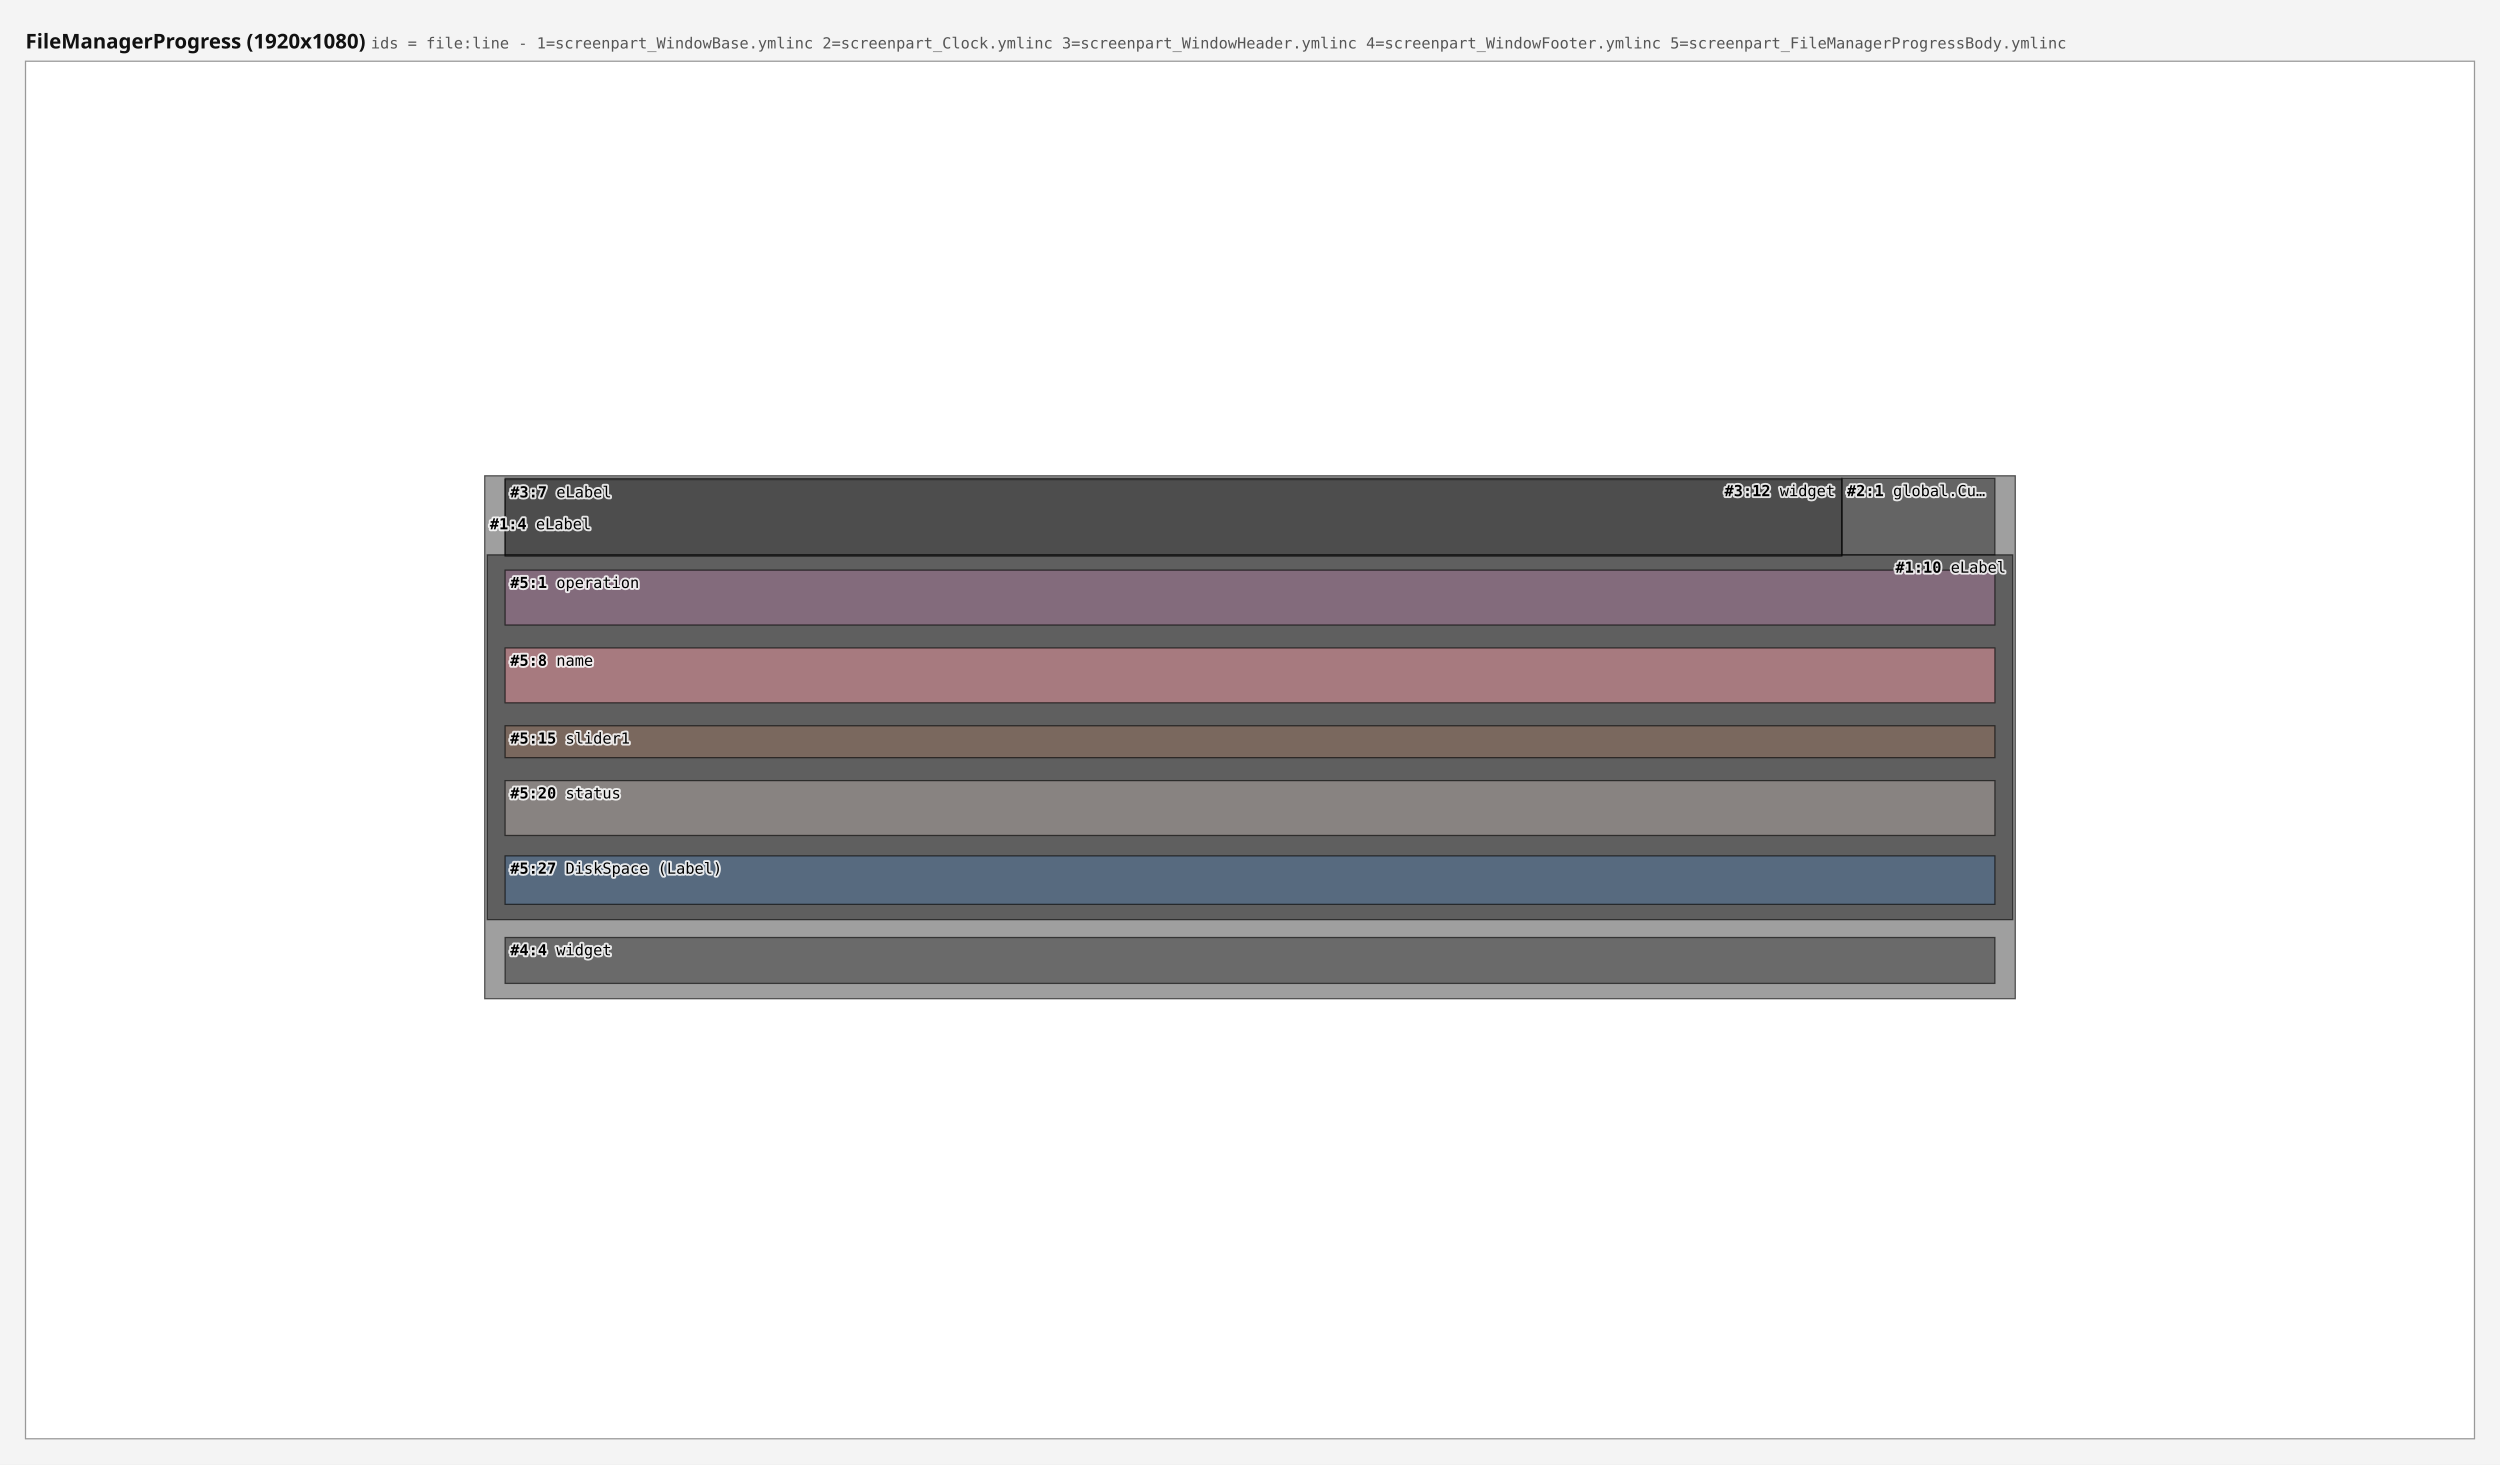
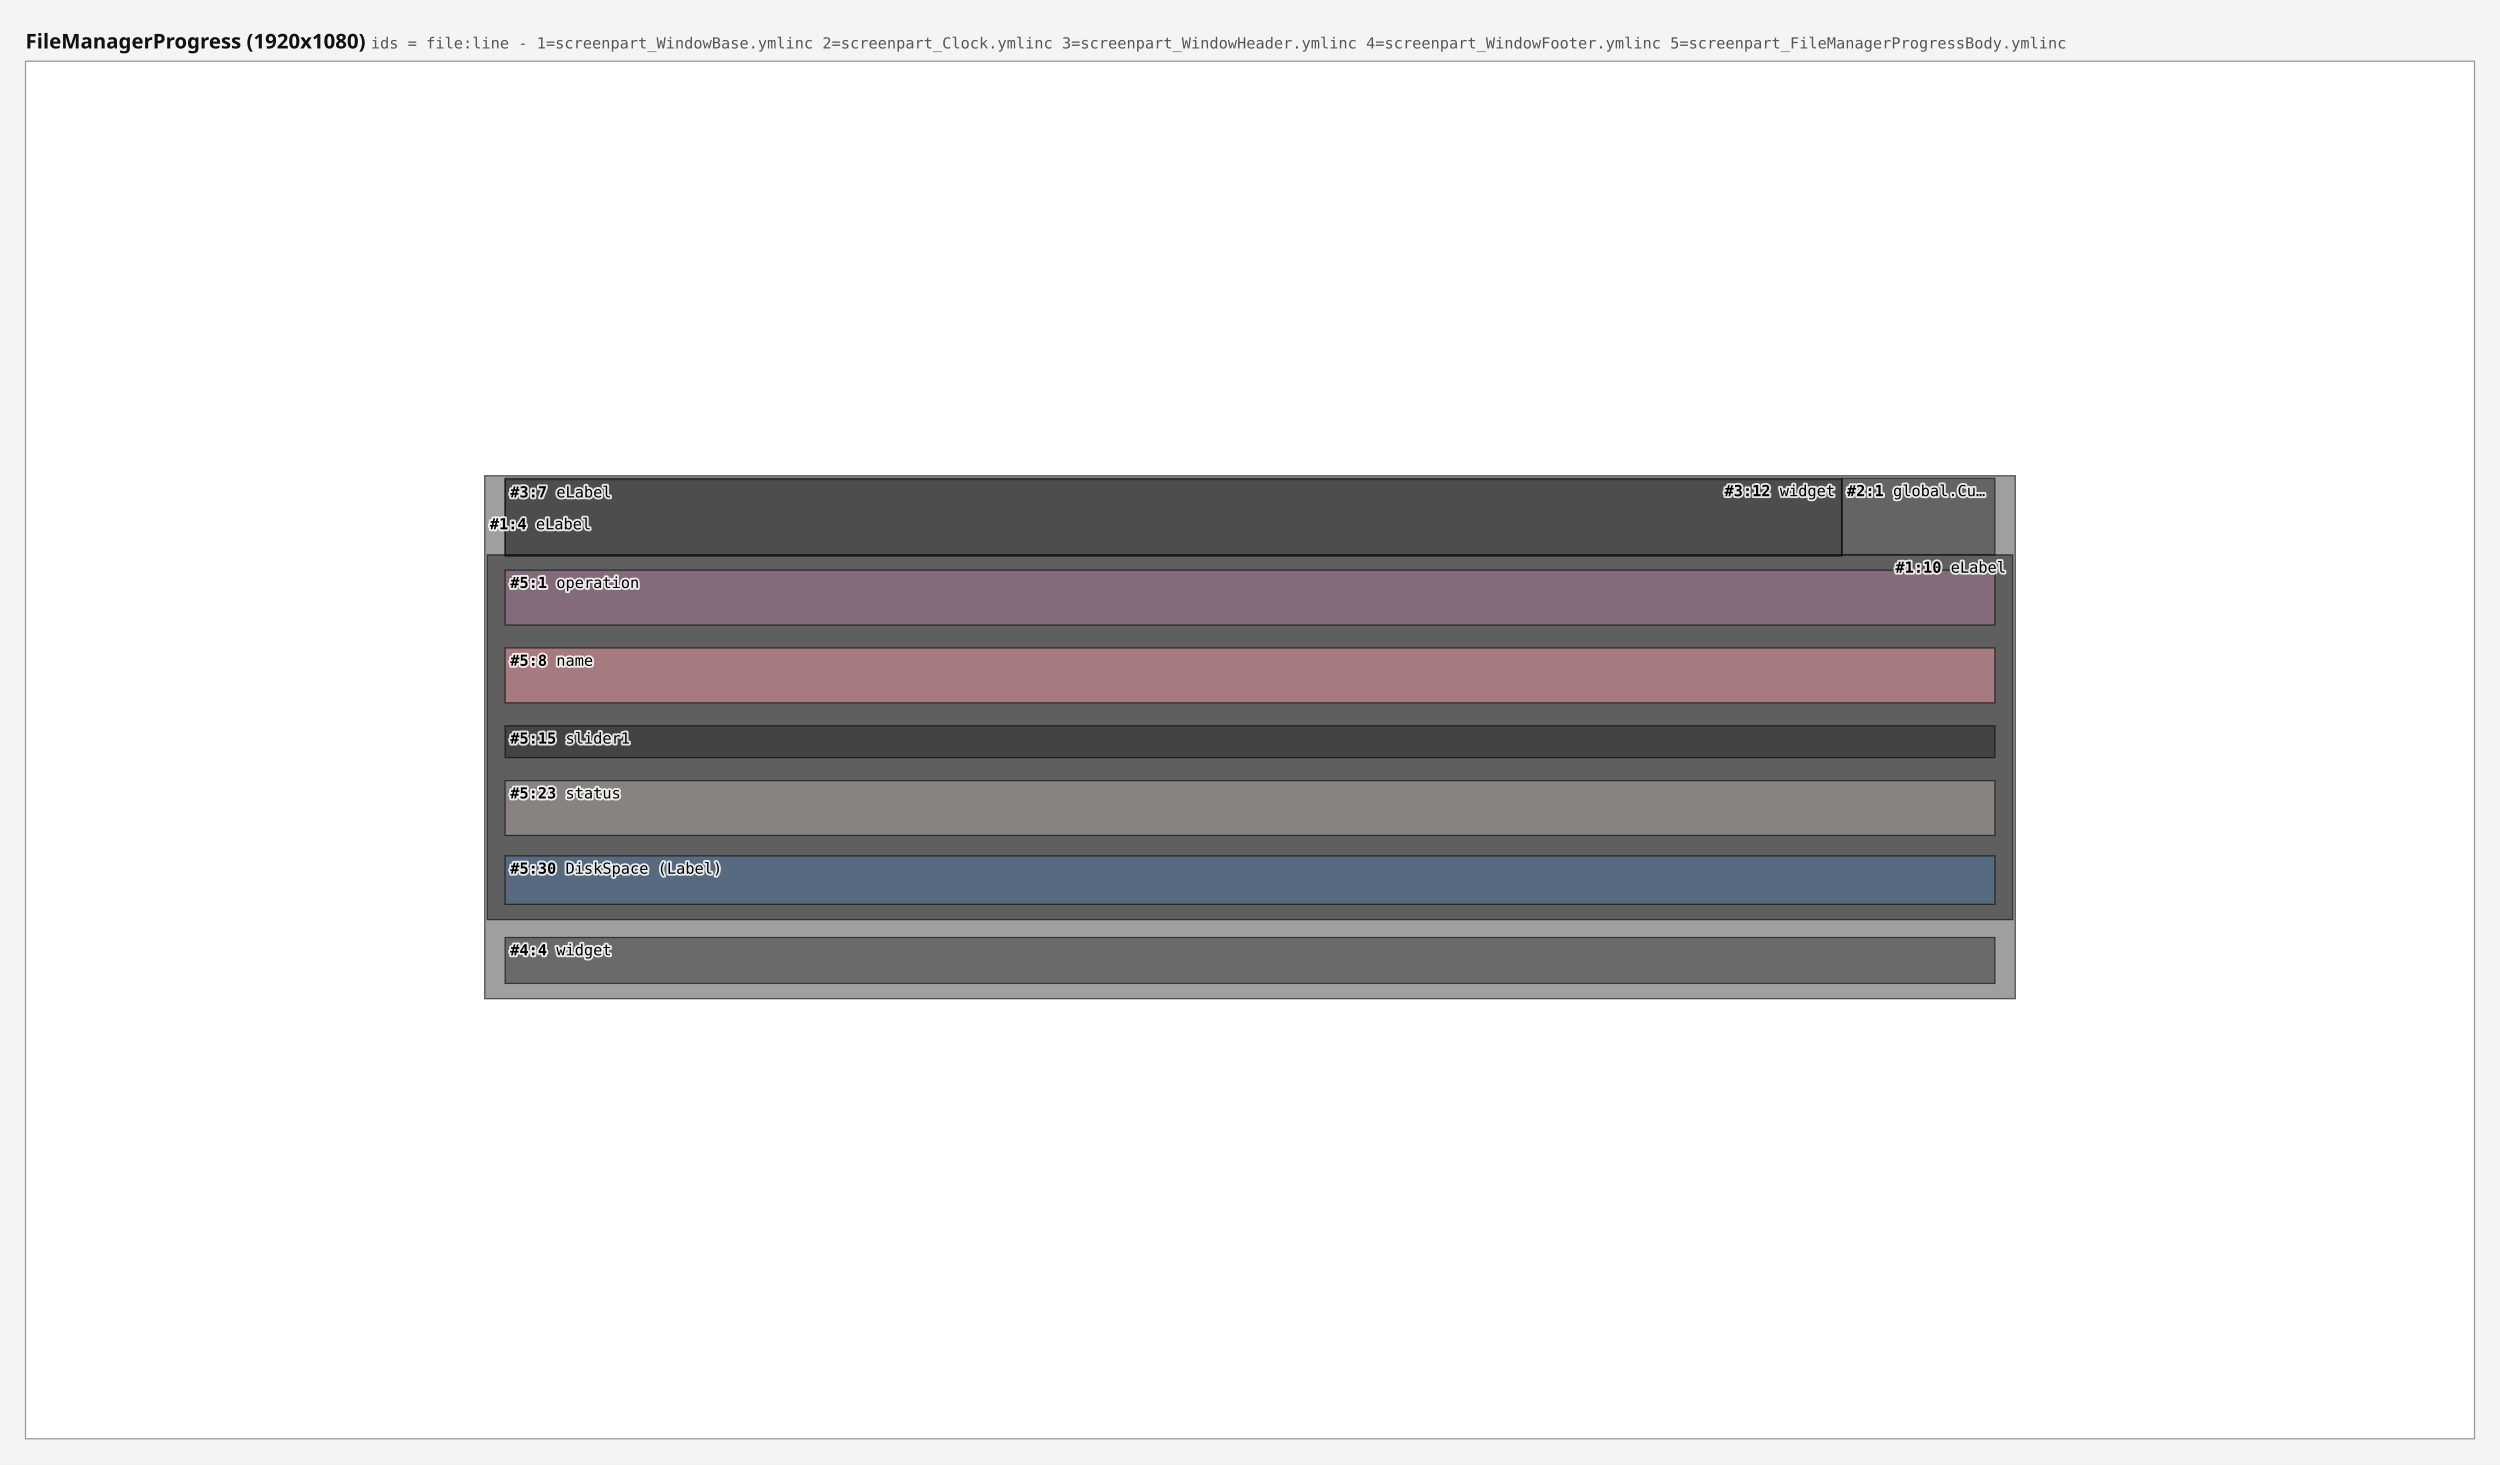
<svg xmlns="http://www.w3.org/2000/svg" width="1960" height="1148" viewBox="0 0 1960 1148">
  <rect x="0" y="0" width="1960" height="1148" fill="#f4f4f4" />
  <text x="20" y="38" font-family="sans-serif" font-size="16" font-weight="bold" fill="#111111">FileManagerProgress (1920x1080) <tspan font-family="monospace" font-size="12" font-weight="normal" fill="#555555">ids = file:line - 1=screenpart_WindowBase.ymlinc  2=screenpart_Clock.ymlinc  3=screenpart_WindowHeader.ymlinc  4=screenpart_WindowFooter.ymlinc  5=screenpart_FileManagerProgressBody.ymlinc</tspan>
  </text>
  <g data-screen="0" transform="translate(20,48)">
    <rect x="0" y="0" width="1920" height="1080" fill="#ffffff" stroke="#999999" stroke-width="1" />
    <rect data-ref="0:0" data-src="screenpart_WindowBase.ymlinc:4" x="360" y="325" width="1200" height="410" fill="#2c2c2c" fill-opacity="0.45" stroke="#000000" stroke-opacity="0.6" stroke-width="1" />
    <rect data-ref="0:1" data-src="screenpart_WindowBase.ymlinc:10" x="362" y="387" width="1196" height="286" fill="#121212" fill-opacity="0.45" stroke="#000000" stroke-opacity="0.6" stroke-width="1" />
    <rect data-ref="0:6" data-src="screenpart_FileManagerProgressBody.ymlinc:1" x="376" y="399" width="1168" height="43" fill="#b07aa1" fill-opacity="0.45" stroke="#000000" stroke-opacity="0.6" stroke-width="1" />
    <rect data-ref="0:7" data-src="screenpart_FileManagerProgressBody.ymlinc:8" x="376" y="460" width="1168" height="43" fill="#ff9da7" fill-opacity="0.45" stroke="#000000" stroke-opacity="0.6" stroke-width="1" />
-     <rect data-ref="0:8" data-src="screenpart_FileManagerProgressBody.ymlinc:15" x="376" y="521" width="1168" height="25" fill="#9c755f" fill-opacity="0.45" stroke="#000000" stroke-opacity="0.6" stroke-width="1" />
-     <rect data-ref="0:9" data-src="screenpart_FileManagerProgressBody.ymlinc:20" x="376" y="564" width="1168" height="43" fill="#bab0ac" fill-opacity="0.45" stroke="#000000" stroke-opacity="0.6" stroke-width="1" />
-     <rect data-ref="0:10" data-src="screenpart_FileManagerProgressBody.ymlinc:27" x="376" y="623" width="1168" height="38" fill="#4e79a7" fill-opacity="0.45" stroke="#000000" stroke-opacity="0.6" stroke-width="1" />
+     <rect data-ref="0:8" data-src="screenpart_FileManagerProgressBody.ymlinc:15" x="376" y="521" width="1168" height="25" fill="#232323" fill-opacity="0.45" stroke="#000000" stroke-opacity="0.6" stroke-width="1" />
+     <rect data-ref="0:9" data-src="screenpart_FileManagerProgressBody.ymlinc:23" x="376" y="564" width="1168" height="43" fill="#bab0ac" fill-opacity="0.45" stroke="#000000" stroke-opacity="0.6" stroke-width="1" />
+     <rect data-ref="0:10" data-src="screenpart_FileManagerProgressBody.ymlinc:30" x="376" y="623" width="1168" height="38" fill="#4e79a7" fill-opacity="0.45" stroke="#000000" stroke-opacity="0.6" stroke-width="1" />
    <rect data-ref="0:5" data-src="screenpart_WindowFooter.ymlinc:4" x="376" y="687" width="1168" height="36" fill="#2c2c2c" fill-opacity="0.45" stroke="#000000" stroke-opacity="0.6" stroke-width="1" />
    <rect data-ref="0:3" data-src="screenpart_WindowHeader.ymlinc:7" x="376" y="328" width="1048" height="60" fill="#2c2c2c" fill-opacity="0.45" stroke="#000000" stroke-opacity="0.6" stroke-width="1" />
    <rect data-ref="0:2" data-src="screenpart_Clock.ymlinc:1" x="1424" y="327" width="120" height="60" fill="#1d1d1d" fill-opacity="0.45" stroke="#000000" stroke-opacity="0.6" stroke-width="1" />
    <rect data-ref="0:4" data-src="screenpart_WindowHeader.ymlinc:12" x="376" y="327" width="1048" height="60" fill="#2c2c2c" fill-opacity="0.45" stroke="#000000" stroke-opacity="0.6" stroke-width="1" />
    <g pointer-events="none" font-family="monospace" font-size="12" fill="#000000" stroke="#ffffff" stroke-width="3" stroke-opacity="0.85" stroke-linejoin="round" paint-order="stroke">
      <text x="364" y="367">
        <tspan font-weight="bold">#1:4</tspan> eLabel</text>
      <text x="1466" y="401">
        <tspan font-weight="bold">#1:10</tspan> eLabel</text>
      <text x="380" y="413">
        <tspan font-weight="bold">#5:1</tspan> operation</text>
      <text x="380" y="474">
        <tspan font-weight="bold">#5:8</tspan> name</text>
      <text x="380" y="535">
        <tspan font-weight="bold">#5:15</tspan> slider1</text>
      <text x="380" y="578">
-         <tspan font-weight="bold">#5:20</tspan> status</text>
+         <tspan font-weight="bold">#5:23</tspan> status</text>
      <text x="380" y="637">
-         <tspan font-weight="bold">#5:27</tspan> DiskSpace (Label)</text>
+         <tspan font-weight="bold">#5:30</tspan> DiskSpace (Label)</text>
      <text x="380" y="701">
        <tspan font-weight="bold">#4:4</tspan> widget</text>
      <text x="380" y="342">
        <tspan font-weight="bold">#3:7</tspan> eLabel</text>
      <text x="1428" y="341">
        <tspan font-weight="bold">#2:1</tspan> global.Cu…</text>
      <text x="1332" y="341">
        <tspan font-weight="bold">#3:12</tspan> widget</text>
    </g>
  </g>
</svg>
